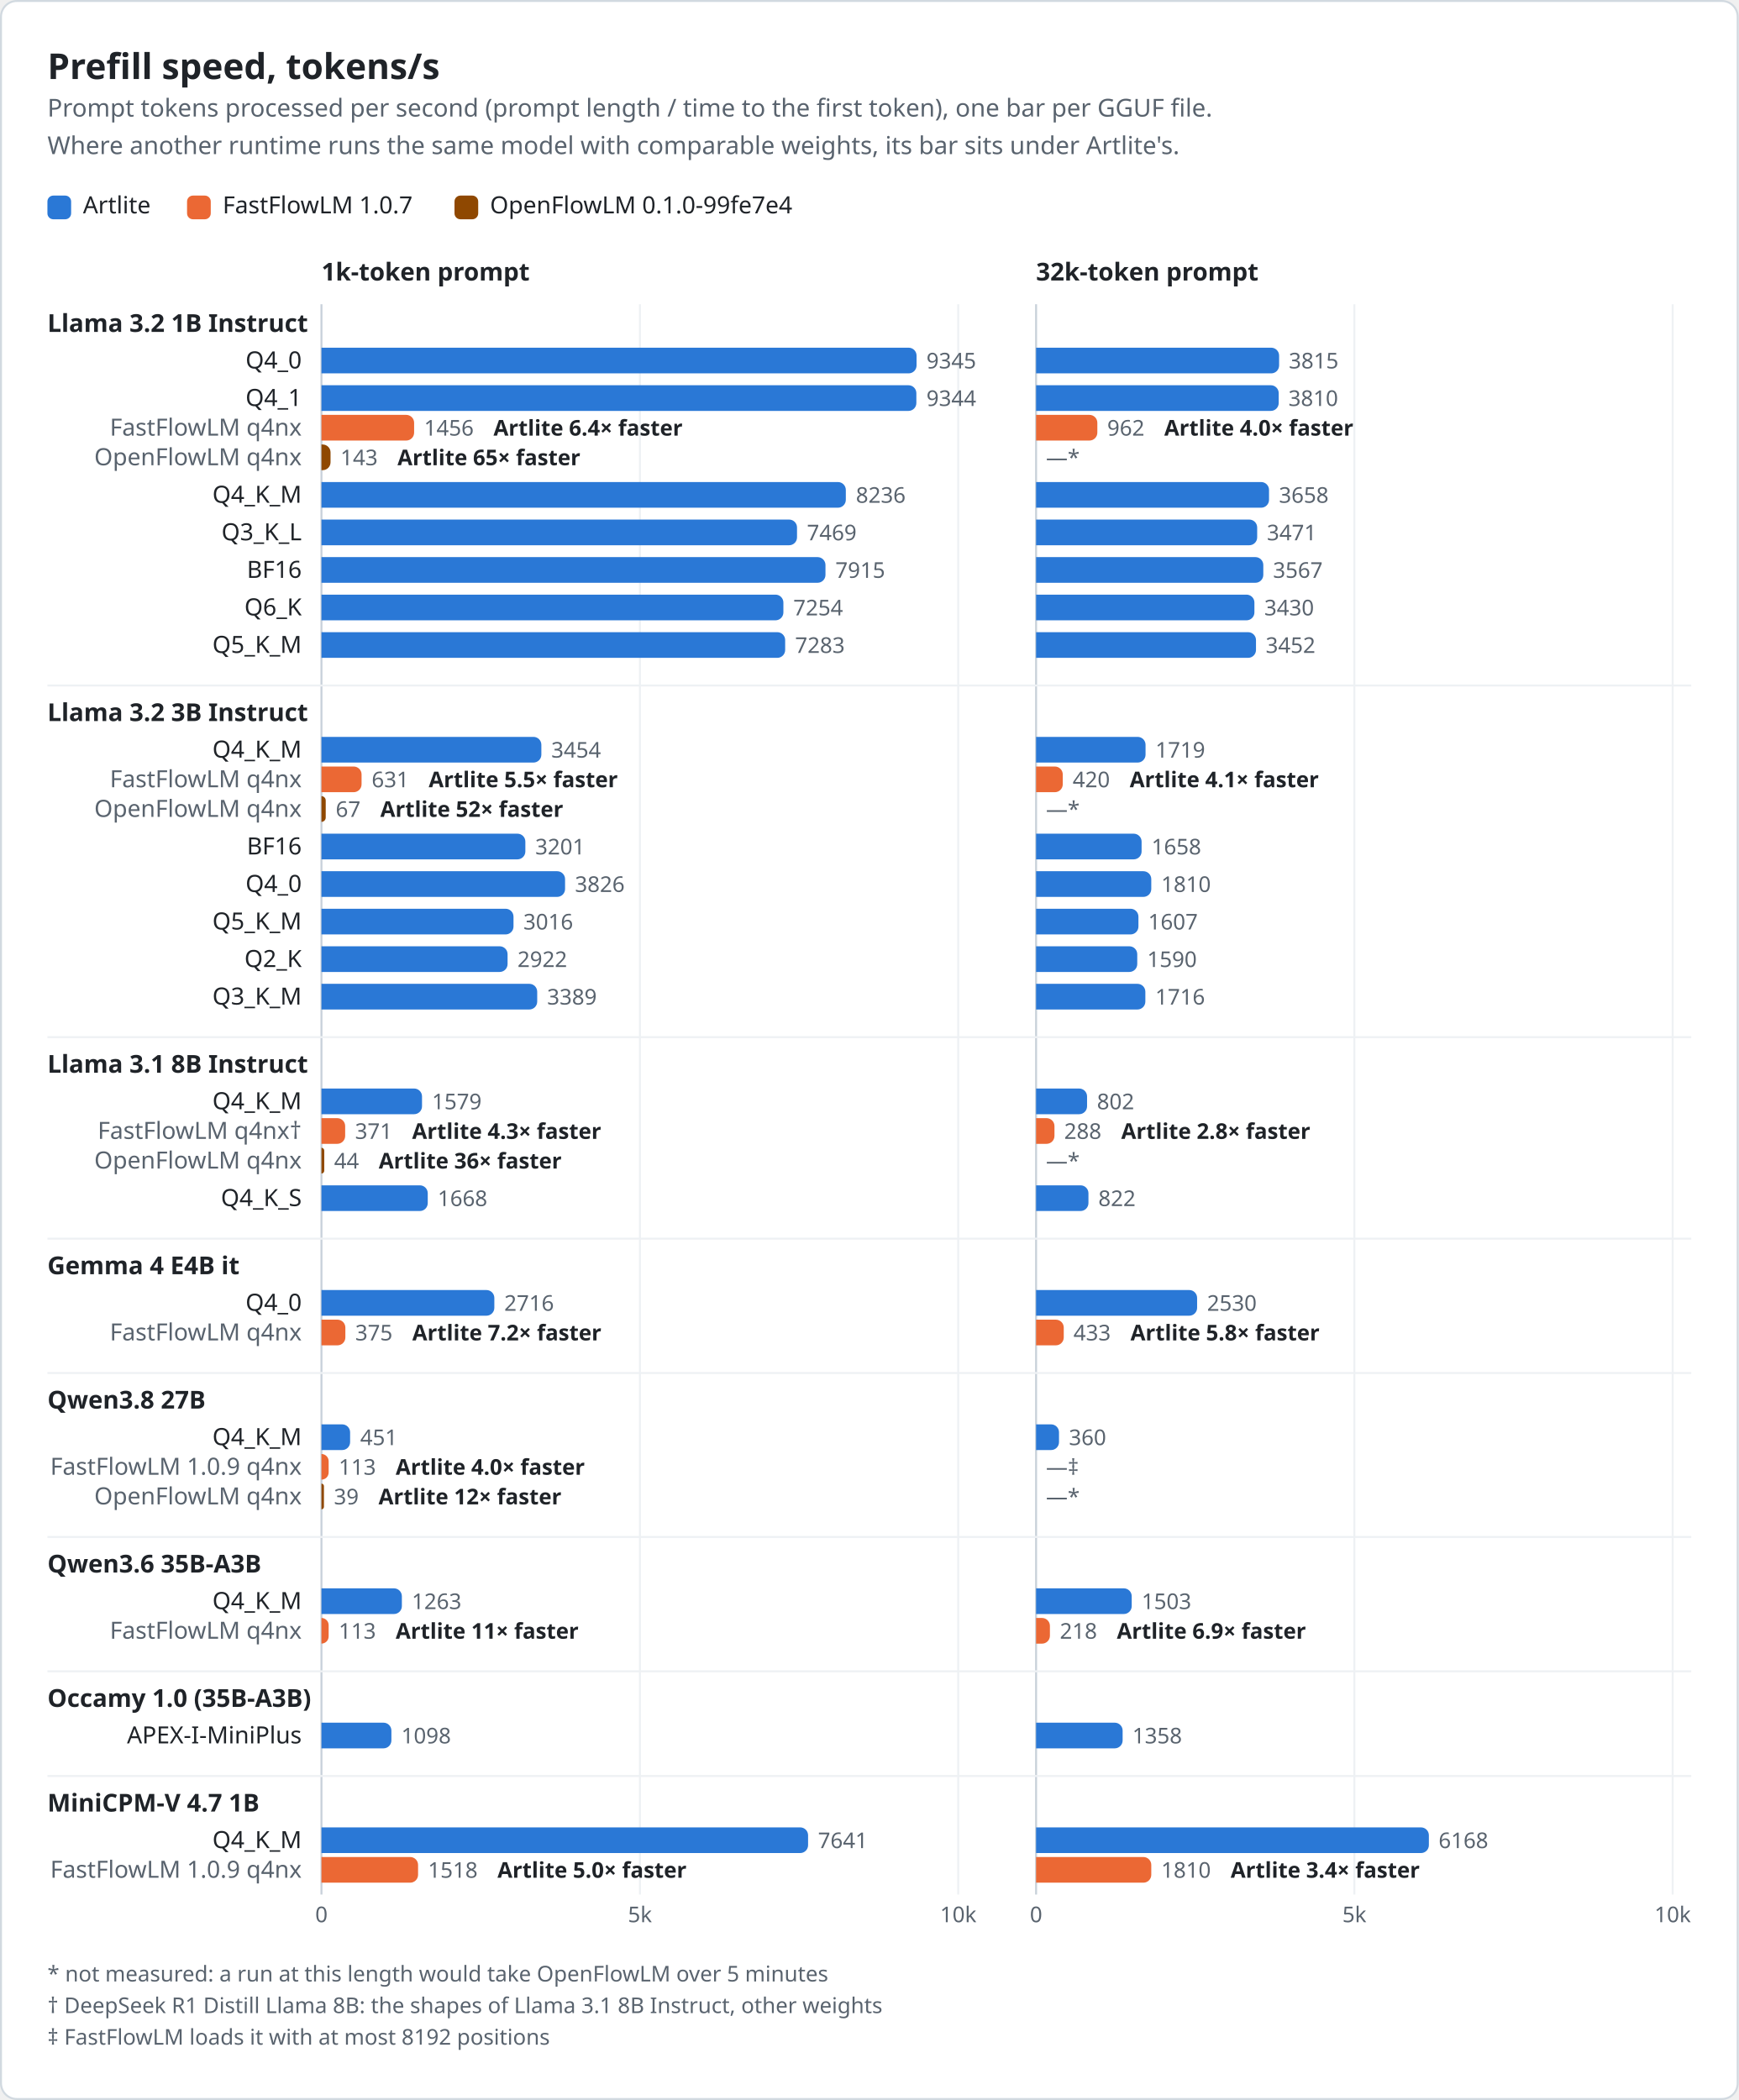
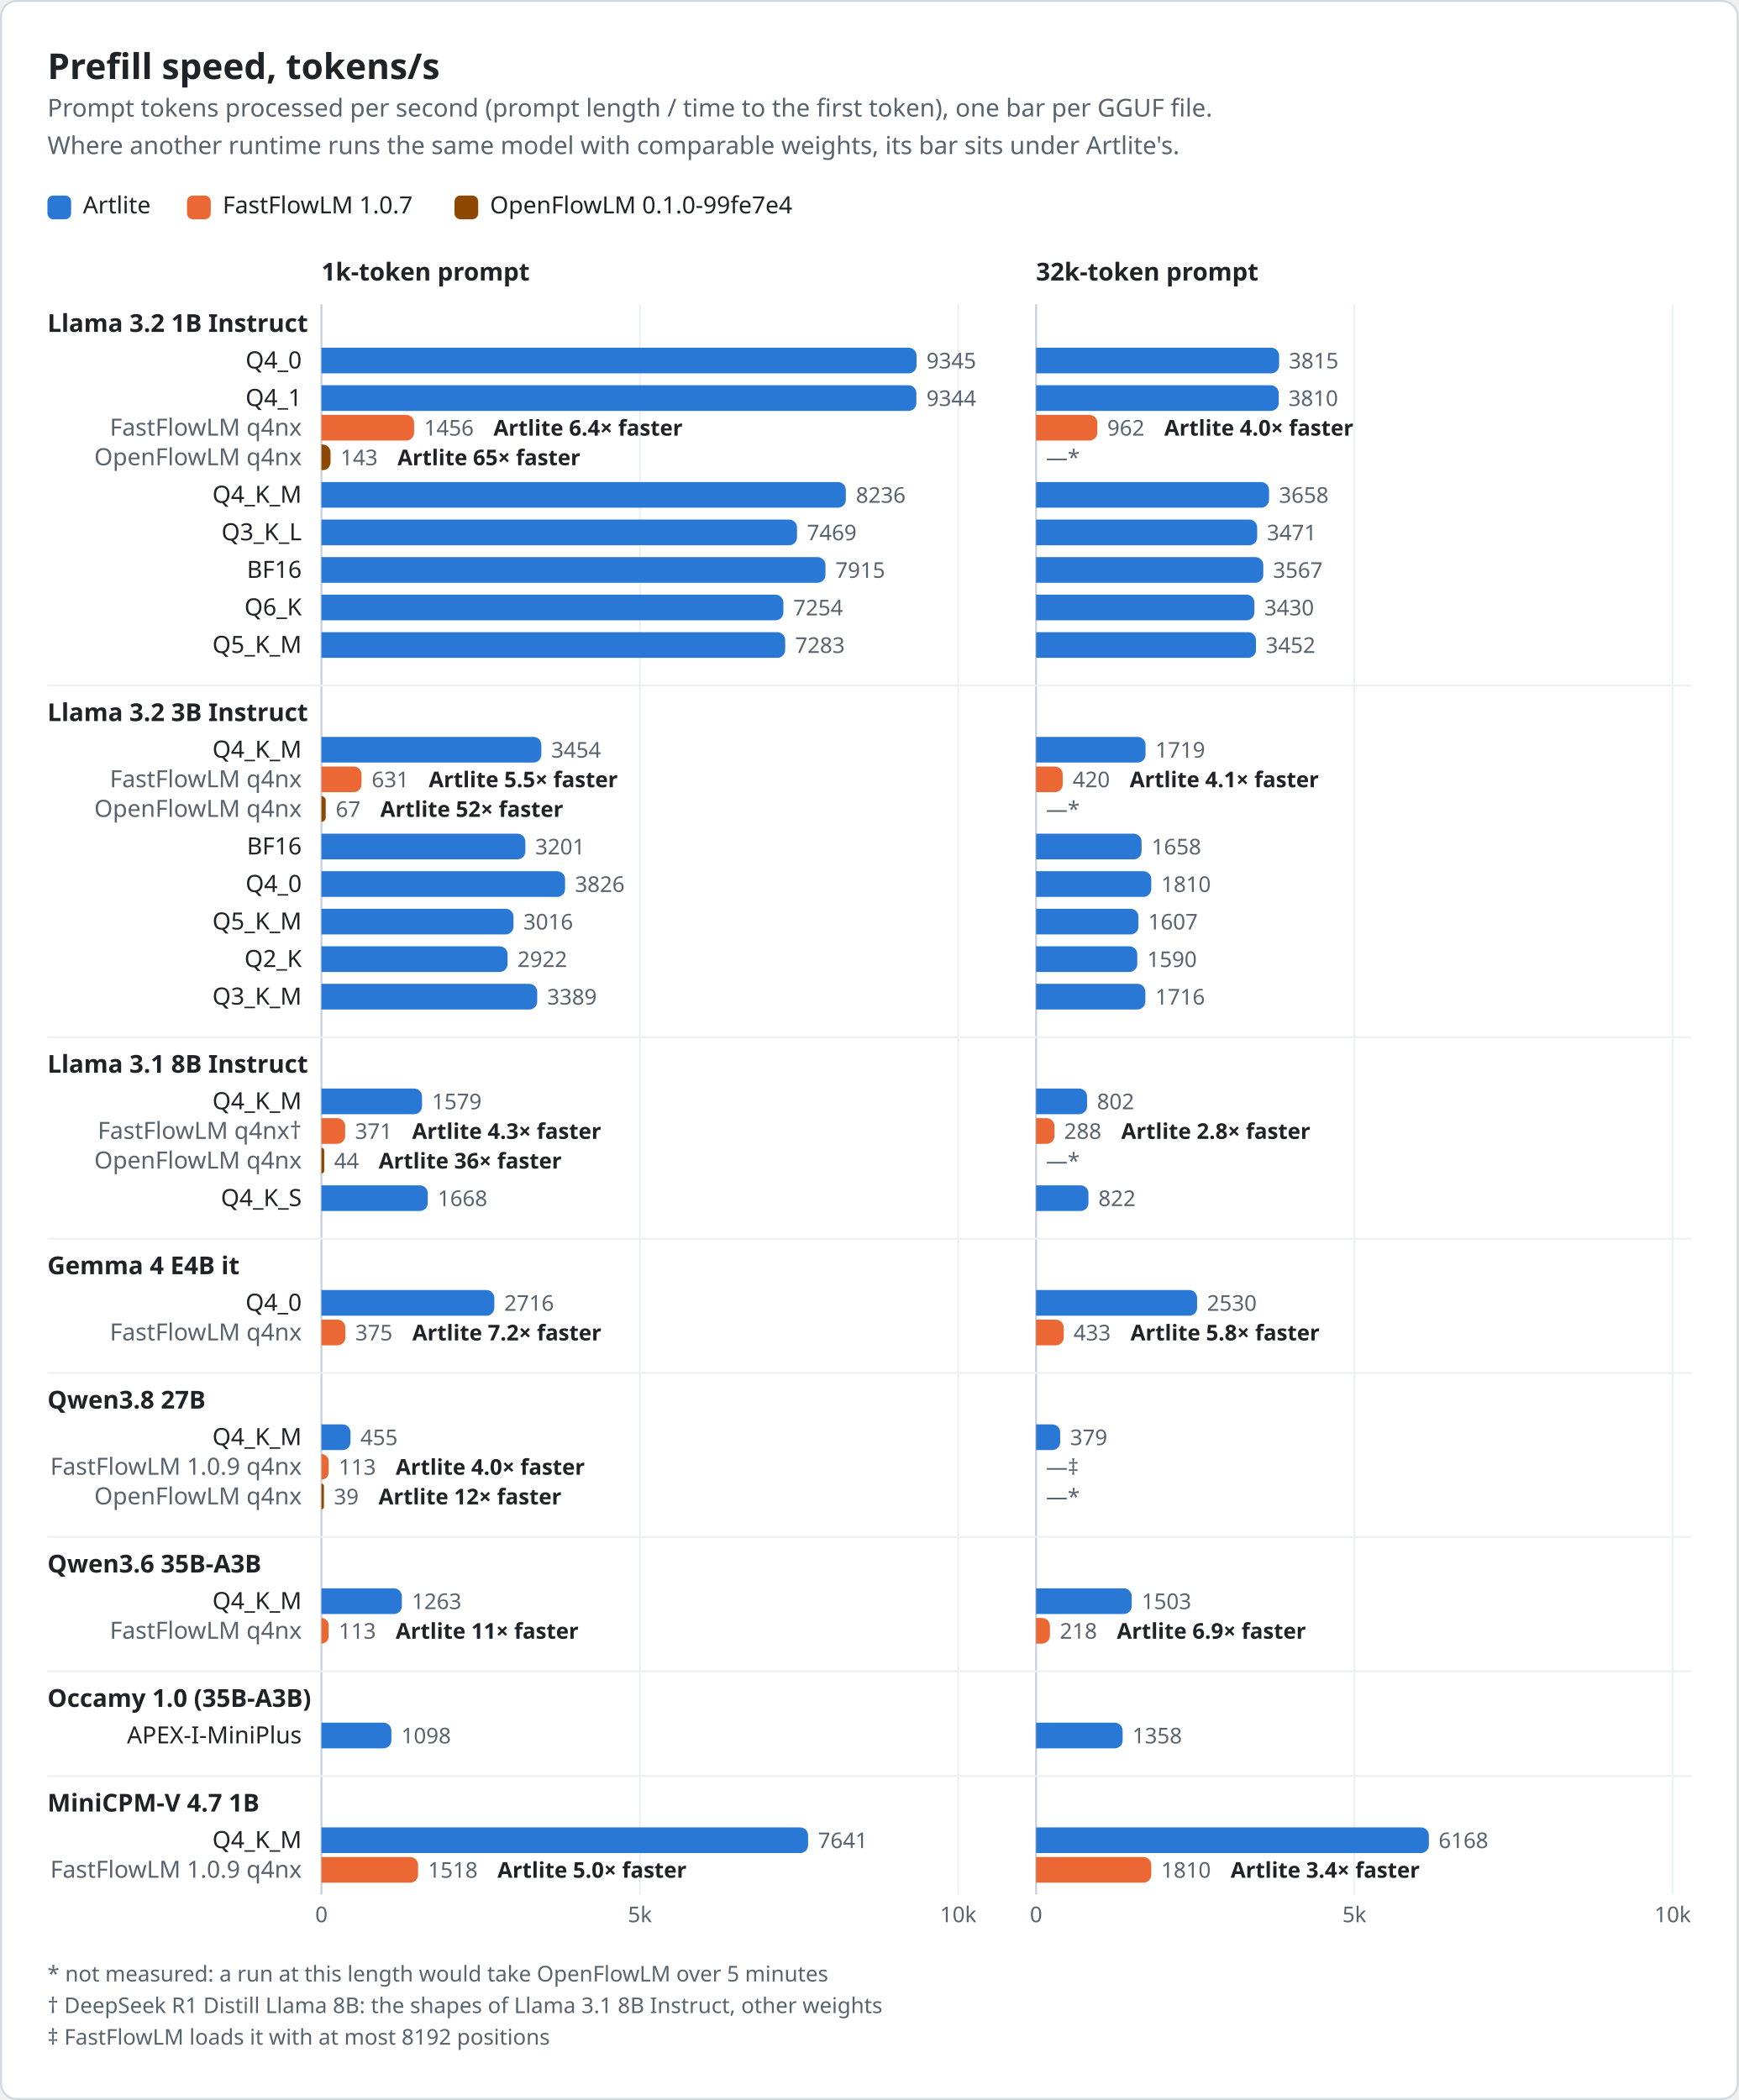
<svg xmlns="http://www.w3.org/2000/svg" width="880" height="1063" viewBox="0 0 880 1063" role="img" aria-labelledby="t d">
  <style>text{font-family:-apple-system, BlinkMacSystemFont, "Segoe UI", "Noto Sans", Helvetica, Arial, sans-serif;font-size:11px;fill:#59636e;font-variant-numeric:tabular-nums}.title{font-size:18px;font-weight:600;fill:#1f2328}.sub{font-size:12.5px}.h{font-size:12.5px;font-weight:600;fill:#1f2328}.lbl{font-size:12px;fill:#1f2328}.lbl2{font-size:12px}.strong{font-weight:600;fill:#1f2328}.muted{fill:#818b98}.small{font-size:10px}.halo{paint-order:stroke;stroke:#ffffff;stroke-width:3px;stroke-linejoin:round}.grid{stroke:#eef1f4}.axis{stroke:#c8d1da}.guide{stroke:#d5dce3}.bracket{stroke:#59636e;fill:none}.ft{fill:#86b6ef}.detail{font-size:12px;font-weight:400;fill:#59636e}.tile{fill:#eef1f4;stroke:#59636e;stroke-width:1}.cut{stroke:#59636e;stroke-width:.75;fill:none}.f0{fill:#2a78d6}.l0{stroke:#2a78d6;stroke-width:2;fill:none;stroke-linejoin:round;stroke-linecap:round}.d0{fill:#2a78d6;stroke:#ffffff;stroke-width:1.5}.b0{fill:#2a78d6;fill-opacity:.16}.f1{fill:#eb6834}.l1{stroke:#eb6834;stroke-width:2;fill:none;stroke-linejoin:round;stroke-linecap:round}.d1{fill:#eb6834;stroke:#ffffff;stroke-width:1.5}.b1{fill:#eb6834;fill-opacity:.16}.f2{fill:#1baf7a}.l2{stroke:#1baf7a;stroke-width:2;fill:none;stroke-linejoin:round;stroke-linecap:round}.d2{fill:#1baf7a;stroke:#ffffff;stroke-width:1.5}.b2{fill:#1baf7a;fill-opacity:.16}.f3{fill:#8f4801}.l3{stroke:#8f4801;stroke-width:2;fill:none;stroke-linejoin:round;stroke-linecap:round}.d3{fill:#8f4801;stroke:#ffffff;stroke-width:1.5}.b3{fill:#8f4801;fill-opacity:.16}</style>
  <rect x="0.5" y="0.5" width="879" height="1062" rx="8" fill="#ffffff" stroke="#d1d9e0" />
  <text x="24.0" y="40.0" class="title">Prefill speed, tokens/s</text>
  <text x="24.0" y="59.0" class="sub">Prompt tokens processed per second (prompt length / time to the first token), one bar per GGUF file.</text>
  <text x="24.0" y="78.0" class="sub">Where another runtime runs the same model with comparable weights, its bar sits under Artlite's.</text>
  <rect x="24" y="99" width="12" height="12" rx="3" class="f0" />
  <text x="42.0" y="108.0" class="lbl">Artlite</text>
  <rect x="94.672" y="99" width="12" height="12" rx="3" class="f1" />
  <text x="112.7" y="108.0" class="lbl">FastFlowLM 1.0.7</text>
  <rect x="230.036" y="99" width="12" height="12" rx="3" class="f3" />
  <text x="248.0" y="108.0" class="lbl">OpenFlowLM 0.1.0-99fe7e4</text>
  <text x="162.7" y="142.0" class="h">1k-token prompt</text>
  <text x="524.4" y="142.0" class="h">32k-token prompt</text>
  <line x1="162.7" y1="154.0" x2="162.7" y2="959.0" class="axis" />
  <text x="162.7" y="973.0" text-anchor="middle">0</text>
  <line x1="323.9" y1="154.0" x2="323.9" y2="959.0" class="grid" />
  <text x="323.9" y="973.0" text-anchor="middle">5k</text>
  <line x1="485.0" y1="154.0" x2="485.0" y2="959.0" class="grid" />
  <text x="485.0" y="973.0" text-anchor="middle">10k</text>
  <line x1="524.4" y1="154.0" x2="524.4" y2="959.0" class="axis" />
  <text x="524.4" y="973.0" text-anchor="middle">0</text>
  <line x1="685.5" y1="154.0" x2="685.5" y2="959.0" class="grid" />
  <text x="685.5" y="973.0" text-anchor="middle">5k</text>
  <line x1="846.6" y1="154.0" x2="846.6" y2="959.0" class="grid" />
  <text x="846.6" y="973.0" text-anchor="middle">10k</text>
  <text x="24" y="168.0" class="h">Llama 3.2 1B Instruct</text>
  <text x="152.7" y="186.5" text-anchor="end" class="lbl">Q4_0</text>
  <path d="M162.7,176.0h297.2a4.0,4.0 0 0 1 4.0,4.0v5.0a4.0,4.0 0 0 1 -4.0,4.0h-297.2z" class="f0" />
  <text x="468.9" y="186.5">9345</text>
  <path d="M524.4,176.0h119.0a4.0,4.0 0 0 1 4.0,4.0v5.0a4.0,4.0 0 0 1 -4.0,4.0h-119.0z" class="f0" />
  <text x="652.3" y="186.5">3815</text>
  <text x="152.7" y="205.5" text-anchor="end" class="lbl">Q4_1</text>
  <path d="M162.7,195.0h297.1a4.0,4.0 0 0 1 4.0,4.0v5.0a4.0,4.0 0 0 1 -4.0,4.0h-297.1z" class="f0" />
  <text x="468.9" y="205.5">9344</text>
  <path d="M524.4,195.0h118.8a4.0,4.0 0 0 1 4.0,4.0v5.0a4.0,4.0 0 0 1 -4.0,4.0h-118.8z" class="f0" />
  <text x="652.1" y="205.5">3810</text>
  <text x="152.7" y="220.5" text-anchor="end" class="lbl2">FastFlowLM q4nx</text>
  <path d="M162.7,210.0h42.9a4.0,4.0 0 0 1 4.0,4.0v5.0a4.0,4.0 0 0 1 -4.0,4.0h-42.9z" class="f1" />
  <text x="214.6" y="220.5">1456<tspan dx="10" class="strong">Artlite 6.4× faster</tspan>
  </text>
  <path d="M524.4,210.0h27.0a4.0,4.0 0 0 1 4.0,4.0v5.0a4.0,4.0 0 0 1 -4.0,4.0h-27.0z" class="f1" />
  <text x="560.4" y="220.5">962<tspan dx="10" class="strong">Artlite 4.0× faster</tspan>
  </text>
  <text x="152.7" y="235.5" text-anchor="end" class="lbl2">OpenFlowLM q4nx</text>
  <path d="M162.7,225.0h0.6a4.0,4.0 0 0 1 4.0,4.0v5.0a4.0,4.0 0 0 1 -4.0,4.0h-0.6z" class="f3" />
  <text x="172.3" y="235.5">143<tspan dx="10" class="strong">Artlite 65× faster</tspan>
  </text>
  <text x="529.4" y="235.5">—*</text>
  <text x="152.7" y="254.5" text-anchor="end" class="lbl">Q4_K_M</text>
  <path d="M162.7,244.0h261.4a4.0,4.0 0 0 1 4.0,4.0v5.0a4.0,4.0 0 0 1 -4.0,4.0h-261.4z" class="f0" />
  <text x="433.2" y="254.5">8236</text>
  <path d="M524.4,244.0h113.9a4.0,4.0 0 0 1 4.0,4.0v5.0a4.0,4.0 0 0 1 -4.0,4.0h-113.9z" class="f0" />
  <text x="647.3" y="254.5">3658</text>
  <text x="152.7" y="273.5" text-anchor="end" class="lbl">Q3_K_L</text>
  <path d="M162.7,263.0h236.7a4.0,4.0 0 0 1 4.0,4.0v5.0a4.0,4.0 0 0 1 -4.0,4.0h-236.7z" class="f0" />
  <text x="408.4" y="273.5">7469</text>
  <path d="M524.4,263.0h107.9a4.0,4.0 0 0 1 4.0,4.0v5.0a4.0,4.0 0 0 1 -4.0,4.0h-107.9z" class="f0" />
  <text x="641.2" y="273.5">3471</text>
  <text x="152.7" y="292.5" text-anchor="end" class="lbl">BF16</text>
  <path d="M162.7,282.0h251.1a4.0,4.0 0 0 1 4.0,4.0v5.0a4.0,4.0 0 0 1 -4.0,4.0h-251.1z" class="f0" />
  <text x="422.8" y="292.5">7915</text>
  <path d="M524.4,282.0h111.0a4.0,4.0 0 0 1 4.0,4.0v5.0a4.0,4.0 0 0 1 -4.0,4.0h-111.0z" class="f0" />
  <text x="644.3" y="292.5">3567</text>
  <text x="152.7" y="311.5" text-anchor="end" class="lbl">Q6_K</text>
  <path d="M162.7,301.0h229.8a4.0,4.0 0 0 1 4.0,4.0v5.0a4.0,4.0 0 0 1 -4.0,4.0h-229.8z" class="f0" />
  <text x="401.5" y="311.5">7254</text>
  <path d="M524.4,301.0h106.5a4.0,4.0 0 0 1 4.0,4.0v5.0a4.0,4.0 0 0 1 -4.0,4.0h-106.5z" class="f0" />
  <text x="639.9" y="311.5">3430</text>
  <text x="152.7" y="330.5" text-anchor="end" class="lbl">Q5_K_M</text>
  <path d="M162.7,320.0h230.7a4.0,4.0 0 0 1 4.0,4.0v5.0a4.0,4.0 0 0 1 -4.0,4.0h-230.7z" class="f0" />
  <text x="402.4" y="330.5">7283</text>
  <path d="M524.4,320.0h107.3a4.0,4.0 0 0 1 4.0,4.0v5.0a4.0,4.0 0 0 1 -4.0,4.0h-107.3z" class="f0" />
  <text x="640.6" y="330.5">3452</text>
  <line x1="24" y1="347.0" x2="856" y2="347.0" class="grid" />
  <text x="24" y="365.0" class="h">Llama 3.2 3B Instruct</text>
  <text x="152.7" y="383.5" text-anchor="end" class="lbl">Q4_K_M</text>
  <path d="M162.7,373.0h107.3a4.0,4.0 0 0 1 4.0,4.0v5.0a4.0,4.0 0 0 1 -4.0,4.0h-107.3z" class="f0" />
  <text x="279.0" y="383.5">3454</text>
  <path d="M524.4,373.0h51.4a4.0,4.0 0 0 1 4.0,4.0v5.0a4.0,4.0 0 0 1 -4.0,4.0h-51.4z" class="f0" />
  <text x="584.8" y="383.5">1719</text>
  <text x="152.7" y="398.5" text-anchor="end" class="lbl2">FastFlowLM q4nx</text>
  <path d="M162.7,388.0h16.3a4.0,4.0 0 0 1 4.0,4.0v5.0a4.0,4.0 0 0 1 -4.0,4.0h-16.3z" class="f1" />
  <text x="188.1" y="398.5">631<tspan dx="10" class="strong">Artlite 5.5× faster</tspan>
  </text>
  <path d="M524.4,388.0h9.5a4.0,4.0 0 0 1 4.0,4.0v5.0a4.0,4.0 0 0 1 -4.0,4.0h-9.5z" class="f1" />
  <text x="542.9" y="398.5">420<tspan dx="10" class="strong">Artlite 4.1× faster</tspan>
  </text>
  <text x="152.7" y="413.5" text-anchor="end" class="lbl2">OpenFlowLM q4nx</text>
  <path d="M162.7,403.0h0.0a2.159,2.159 0 0 1 2.159,2.159v8.7a2.159,2.159 0 0 1 -2.159,2.159h0.0z" class="f3" />
  <text x="169.9" y="413.5">67<tspan dx="10" class="strong">Artlite 52× faster</tspan>
  </text>
  <text x="529.4" y="413.5">—*</text>
  <text x="152.7" y="432.5" text-anchor="end" class="lbl">BF16</text>
  <path d="M162.7,422.0h99.2a4.0,4.0 0 0 1 4.0,4.0v5.0a4.0,4.0 0 0 1 -4.0,4.0h-99.2z" class="f0" />
  <text x="270.9" y="432.5">3201</text>
  <path d="M524.4,422.0h49.4a4.0,4.0 0 0 1 4.0,4.0v5.0a4.0,4.0 0 0 1 -4.0,4.0h-49.4z" class="f0" />
  <text x="582.8" y="432.5">1658</text>
  <text x="152.7" y="451.5" text-anchor="end" class="lbl">Q4_0</text>
  <path d="M162.7,441.0h119.3a4.0,4.0 0 0 1 4.0,4.0v5.0a4.0,4.0 0 0 1 -4.0,4.0h-119.3z" class="f0" />
  <text x="291.0" y="451.5">3826</text>
  <path d="M524.4,441.0h54.3a4.0,4.0 0 0 1 4.0,4.0v5.0a4.0,4.0 0 0 1 -4.0,4.0h-54.3z" class="f0" />
  <text x="587.7" y="451.5">1810</text>
  <text x="152.7" y="470.5" text-anchor="end" class="lbl">Q5_K_M</text>
  <path d="M162.7,460.0h93.2a4.0,4.0 0 0 1 4.0,4.0v5.0a4.0,4.0 0 0 1 -4.0,4.0h-93.2z" class="f0" />
  <text x="264.9" y="470.5">3016</text>
  <path d="M524.4,460.0h47.8a4.0,4.0 0 0 1 4.0,4.0v5.0a4.0,4.0 0 0 1 -4.0,4.0h-47.8z" class="f0" />
  <text x="581.1" y="470.5">1607</text>
  <text x="152.7" y="489.5" text-anchor="end" class="lbl">Q2_K</text>
  <path d="M162.7,479.0h90.2a4.0,4.0 0 0 1 4.0,4.0v5.0a4.0,4.0 0 0 1 -4.0,4.0h-90.2z" class="f0" />
  <text x="261.9" y="489.5">2922</text>
  <path d="M524.4,479.0h47.2a4.0,4.0 0 0 1 4.0,4.0v5.0a4.0,4.0 0 0 1 -4.0,4.0h-47.2z" class="f0" />
  <text x="580.6" y="489.5">1590</text>
  <text x="152.7" y="508.5" text-anchor="end" class="lbl">Q3_K_M</text>
  <path d="M162.7,498.0h105.2a4.0,4.0 0 0 1 4.0,4.0v5.0a4.0,4.0 0 0 1 -4.0,4.0h-105.2z" class="f0" />
  <text x="276.9" y="508.5">3389</text>
  <path d="M524.4,498.0h51.3a4.0,4.0 0 0 1 4.0,4.0v5.0a4.0,4.0 0 0 1 -4.0,4.0h-51.3z" class="f0" />
  <text x="584.7" y="508.5">1716</text>
  <line x1="24" y1="525.0" x2="856" y2="525.0" class="grid" />
  <text x="24" y="543.0" class="h">Llama 3.1 8B Instruct</text>
  <text x="152.7" y="561.5" text-anchor="end" class="lbl">Q4_K_M</text>
  <path d="M162.7,551.0h46.9a4.0,4.0 0 0 1 4.0,4.0v5.0a4.0,4.0 0 0 1 -4.0,4.0h-46.9z" class="f0" />
  <text x="218.6" y="561.5">1579</text>
  <path d="M524.4,551.0h21.8a4.0,4.0 0 0 1 4.0,4.0v5.0a4.0,4.0 0 0 1 -4.0,4.0h-21.8z" class="f0" />
  <text x="555.2" y="561.5">802</text>
  <text x="152.7" y="576.5" text-anchor="end" class="lbl2">FastFlowLM q4nx†</text>
  <path d="M162.7,566.0h8.0a4.0,4.0 0 0 1 4.0,4.0v5.0a4.0,4.0 0 0 1 -4.0,4.0h-8.0z" class="f1" />
  <text x="179.7" y="576.5">371<tspan dx="10" class="strong">Artlite 4.3× faster</tspan>
  </text>
  <path d="M524.4,566.0h5.3a4.0,4.0 0 0 1 4.0,4.0v5.0a4.0,4.0 0 0 1 -4.0,4.0h-5.3z" class="f1" />
  <text x="538.6" y="576.5">288<tspan dx="10" class="strong">Artlite 2.8× faster</tspan>
  </text>
  <text x="152.7" y="591.5" text-anchor="end" class="lbl2">OpenFlowLM q4nx</text>
  <path d="M162.7,581.0h0.0a1.418,1.418 0 0 1 1.418,1.418v10.2a1.418,1.418 0 0 1 -1.418,1.418h0.0z" class="f3" />
  <text x="169.1" y="591.5">44<tspan dx="10" class="strong">Artlite 36× faster</tspan>
  </text>
  <text x="529.4" y="591.5">—*</text>
  <text x="152.7" y="610.5" text-anchor="end" class="lbl">Q4_K_S</text>
  <path d="M162.7,600.0h49.8a4.0,4.0 0 0 1 4.0,4.0v5.0a4.0,4.0 0 0 1 -4.0,4.0h-49.8z" class="f0" />
  <text x="221.5" y="610.5">1668</text>
  <path d="M524.4,600.0h22.5a4.0,4.0 0 0 1 4.0,4.0v5.0a4.0,4.0 0 0 1 -4.0,4.0h-22.5z" class="f0" />
  <text x="555.9" y="610.5">822</text>
  <line x1="24" y1="627.0" x2="856" y2="627.0" class="grid" />
  <text x="24" y="645.0" class="h">Gemma 4 E4B it</text>
  <text x="152.7" y="663.5" text-anchor="end" class="lbl">Q4_0</text>
  <path d="M162.7,653.0h83.5a4.0,4.0 0 0 1 4.0,4.0v5.0a4.0,4.0 0 0 1 -4.0,4.0h-83.5z" class="f0" />
  <text x="255.2" y="663.5">2716</text>
  <path d="M524.4,653.0h77.5a4.0,4.0 0 0 1 4.0,4.0v5.0a4.0,4.0 0 0 1 -4.0,4.0h-77.5z" class="f0" />
  <text x="610.9" y="663.5">2530</text>
  <text x="152.7" y="678.5" text-anchor="end" class="lbl2">FastFlowLM q4nx</text>
  <path d="M162.7,668.0h8.1a4.0,4.0 0 0 1 4.0,4.0v5.0a4.0,4.0 0 0 1 -4.0,4.0h-8.1z" class="f1" />
  <text x="179.8" y="678.5">375<tspan dx="10" class="strong">Artlite 7.2× faster</tspan>
  </text>
  <path d="M524.4,668.0h10.0a4.0,4.0 0 0 1 4.0,4.0v5.0a4.0,4.0 0 0 1 -4.0,4.0h-10.0z" class="f1" />
  <text x="543.3" y="678.5">433<tspan dx="10" class="strong">Artlite 5.8× faster</tspan>
  </text>
  <line x1="24" y1="695.0" x2="856" y2="695.0" class="grid" />
  <text x="24" y="713.0" class="h">Qwen3.8 27B</text>
  <text x="152.7" y="731.5" text-anchor="end" class="lbl">Q4_K_M</text>
-   <path d="M162.7,721.0h10.5a4.0,4.0 0 0 1 4.0,4.0v5.0a4.0,4.0 0 0 1 -4.0,4.0h-10.5z" class="f0" />
-   <text x="182.3" y="731.5">451</text>
-   <path d="M524.4,721.0h7.6a4.0,4.0 0 0 1 4.0,4.0v5.0a4.0,4.0 0 0 1 -4.0,4.0h-7.6z" class="f0" />
-   <text x="541.0" y="731.5">360</text>
+   <path d="M162.7,721.0h10.7a4.0,4.0 0 0 1 4.0,4.0v5.0a4.0,4.0 0 0 1 -4.0,4.0h-10.7z" class="f0" />
+   <text x="182.4" y="731.5">455</text>
+   <path d="M524.4,721.0h8.2a4.0,4.0 0 0 1 4.0,4.0v5.0a4.0,4.0 0 0 1 -4.0,4.0h-8.2z" class="f0" />
+   <text x="541.6" y="731.5">379</text>
  <text x="152.7" y="746.5" text-anchor="end" class="lbl2">FastFlowLM 1.0.9 q4nx</text>
  <path d="M162.7,736.0h0.0a3.642,3.642 0 0 1 3.642,3.642v5.7a3.642,3.642 0 0 1 -3.642,3.642h0.0z" class="f1" />
  <text x="171.4" y="746.5">113<tspan dx="10" class="strong">Artlite 4.0× faster</tspan>
  </text>
  <text x="529.4" y="746.5">—‡</text>
  <text x="152.7" y="761.5" text-anchor="end" class="lbl2">OpenFlowLM q4nx</text>
  <path d="M162.7,751.0h0.0a1.257,1.257 0 0 1 1.257,1.257v10.5a1.257,1.257 0 0 1 -1.257,1.257h0.0z" class="f3" />
  <text x="169.0" y="761.5">39<tspan dx="10" class="strong">Artlite 12× faster</tspan>
  </text>
  <text x="529.4" y="761.5">—*</text>
  <line x1="24" y1="778.0" x2="856" y2="778.0" class="grid" />
  <text x="24" y="796.0" class="h">Qwen3.6 35B-A3B</text>
  <text x="152.7" y="814.5" text-anchor="end" class="lbl">Q4_K_M</text>
  <path d="M162.7,804.0h36.7a4.0,4.0 0 0 1 4.0,4.0v5.0a4.0,4.0 0 0 1 -4.0,4.0h-36.7z" class="f0" />
  <text x="208.4" y="814.5">1263</text>
  <path d="M524.4,804.0h44.4a4.0,4.0 0 0 1 4.0,4.0v5.0a4.0,4.0 0 0 1 -4.0,4.0h-44.4z" class="f0" />
  <text x="577.8" y="814.5">1503</text>
  <text x="152.7" y="829.5" text-anchor="end" class="lbl2">FastFlowLM q4nx</text>
  <path d="M162.7,819.0h0.0a3.642,3.642 0 0 1 3.642,3.642v5.7a3.642,3.642 0 0 1 -3.642,3.642h0.0z" class="f1" />
  <text x="171.4" y="829.5">113<tspan dx="10" class="strong">Artlite 11× faster</tspan>
  </text>
  <path d="M524.4,819.0h3.0a4.0,4.0 0 0 1 4.0,4.0v5.0a4.0,4.0 0 0 1 -4.0,4.0h-3.0z" class="f1" />
  <text x="536.4" y="829.5">218<tspan dx="10" class="strong">Artlite 6.9× faster</tspan>
  </text>
  <line x1="24" y1="846.0" x2="856" y2="846.0" class="grid" />
  <text x="24" y="864.0" class="h">Occamy 1.0 (35B-A3B)</text>
  <text x="152.7" y="882.5" text-anchor="end" class="lbl">APEX-I-MiniPlus</text>
  <path d="M162.7,872.0h31.4a4.0,4.0 0 0 1 4.0,4.0v5.0a4.0,4.0 0 0 1 -4.0,4.0h-31.4z" class="f0" />
  <text x="203.1" y="882.5">1098</text>
  <path d="M524.4,872.0h39.8a4.0,4.0 0 0 1 4.0,4.0v5.0a4.0,4.0 0 0 1 -4.0,4.0h-39.8z" class="f0" />
  <text x="573.1" y="882.5">1358</text>
  <line x1="24" y1="899.0" x2="856" y2="899.0" class="grid" />
  <text x="24" y="917.0" class="h">MiniCPM-V 4.7 1B</text>
  <text x="152.7" y="935.5" text-anchor="end" class="lbl">Q4_K_M</text>
  <path d="M162.7,925.0h242.3a4.0,4.0 0 0 1 4.0,4.0v5.0a4.0,4.0 0 0 1 -4.0,4.0h-242.3z" class="f0" />
  <text x="414.0" y="935.5">7641</text>
  <path d="M524.4,925.0h194.8a4.0,4.0 0 0 1 4.0,4.0v5.0a4.0,4.0 0 0 1 -4.0,4.0h-194.8z" class="f0" />
  <text x="728.1" y="935.5">6168</text>
  <text x="152.7" y="950.5" text-anchor="end" class="lbl2">FastFlowLM 1.0.9 q4nx</text>
  <path d="M162.7,940.0h44.9a4.0,4.0 0 0 1 4.0,4.0v5.0a4.0,4.0 0 0 1 -4.0,4.0h-44.9z" class="f1" />
  <text x="216.6" y="950.5">1518<tspan dx="10" class="strong">Artlite 5.0× faster</tspan>
  </text>
  <path d="M524.4,940.0h54.3a4.0,4.0 0 0 1 4.0,4.0v5.0a4.0,4.0 0 0 1 -4.0,4.0h-54.3z" class="f1" />
  <text x="587.7" y="950.5">1810<tspan dx="10" class="strong">Artlite 3.4× faster</tspan>
  </text>
  <text x="24.0" y="1003.0">* not measured: a run at this length would take OpenFlowLM over 5 minutes</text>
  <text x="24.0" y="1019.0">† DeepSeek R1 Distill Llama 8B: the shapes of Llama 3.1 8B Instruct, other weights</text>
  <text x="24.0" y="1035.0">‡ FastFlowLM loads it with at most 8192 positions</text>
</svg>
